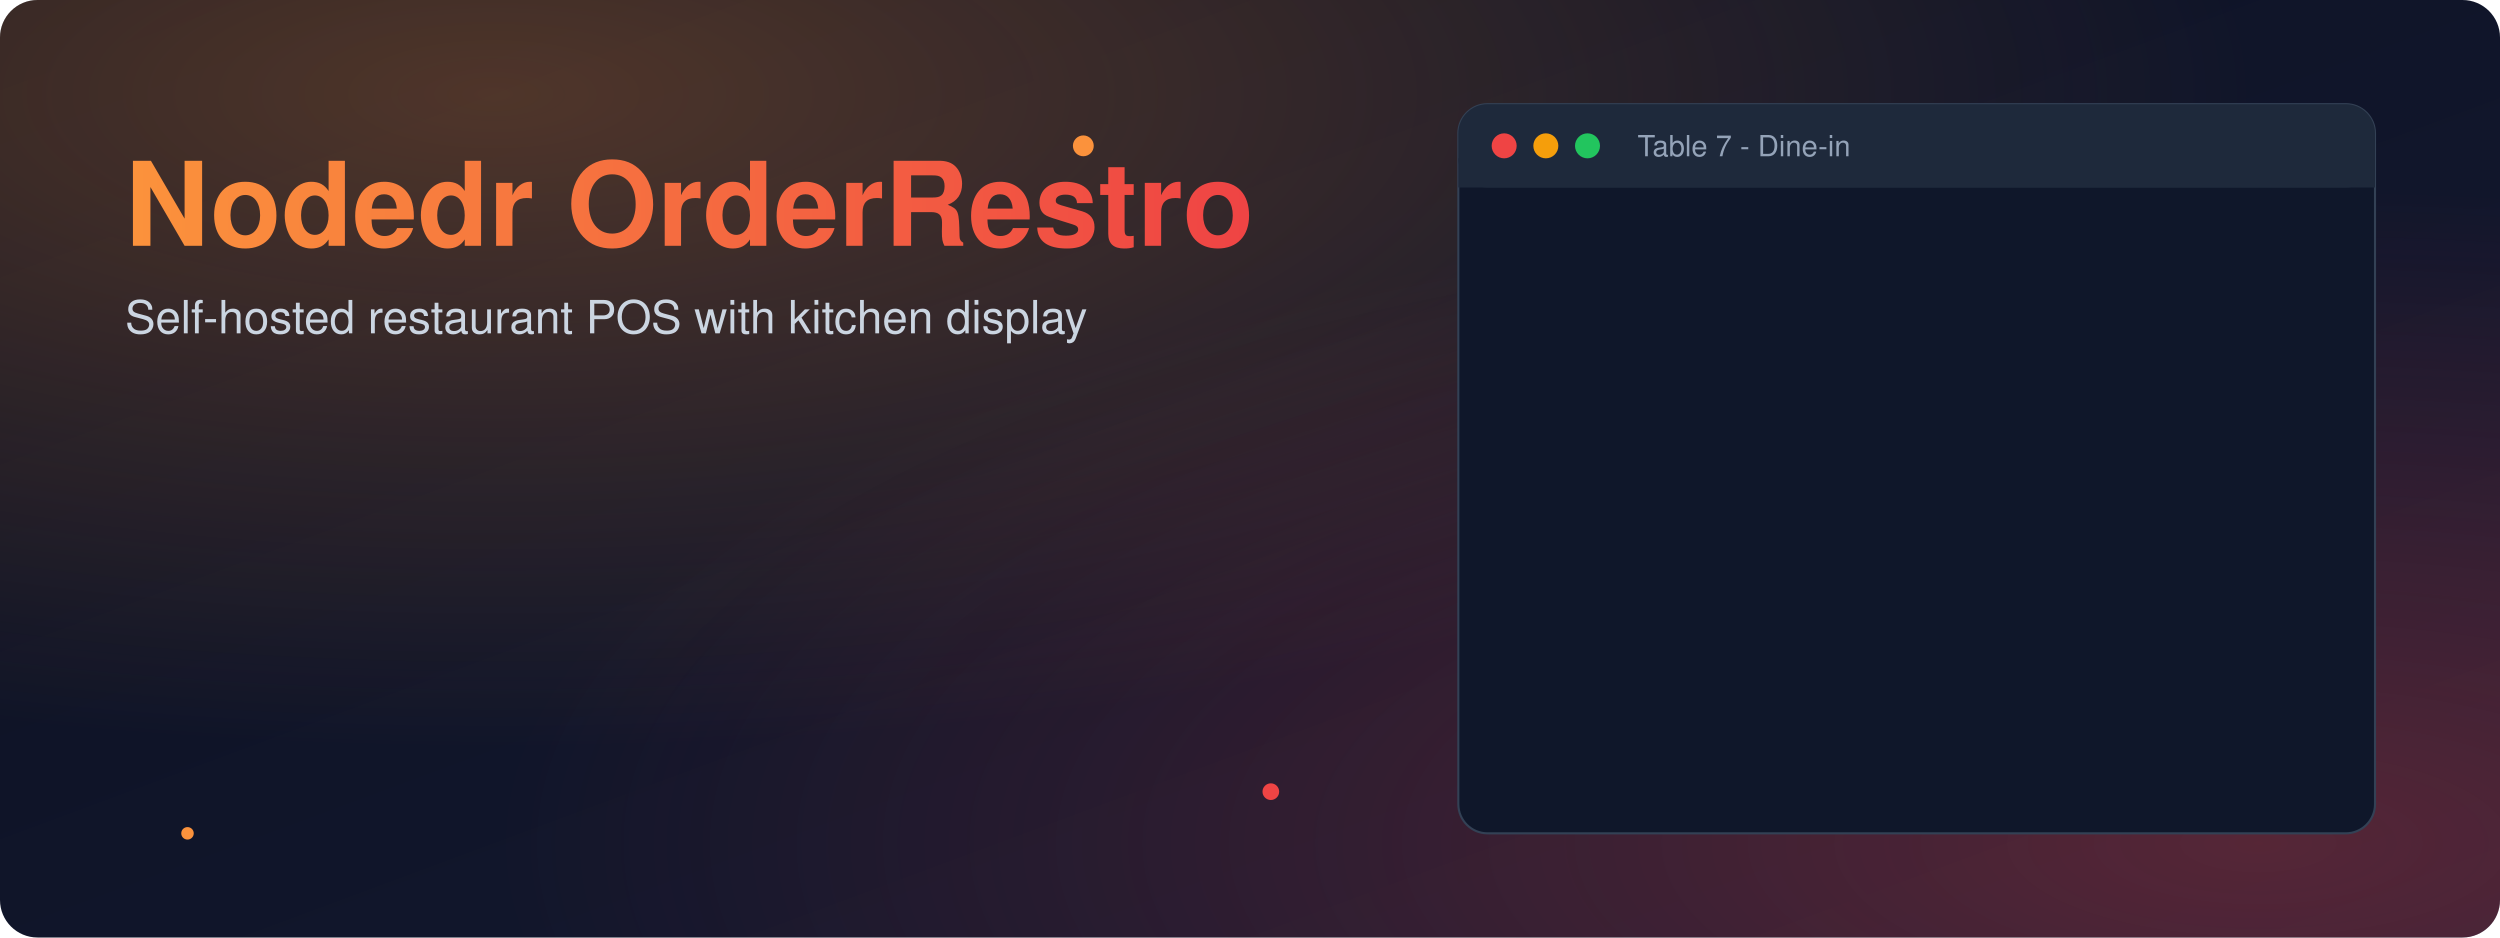
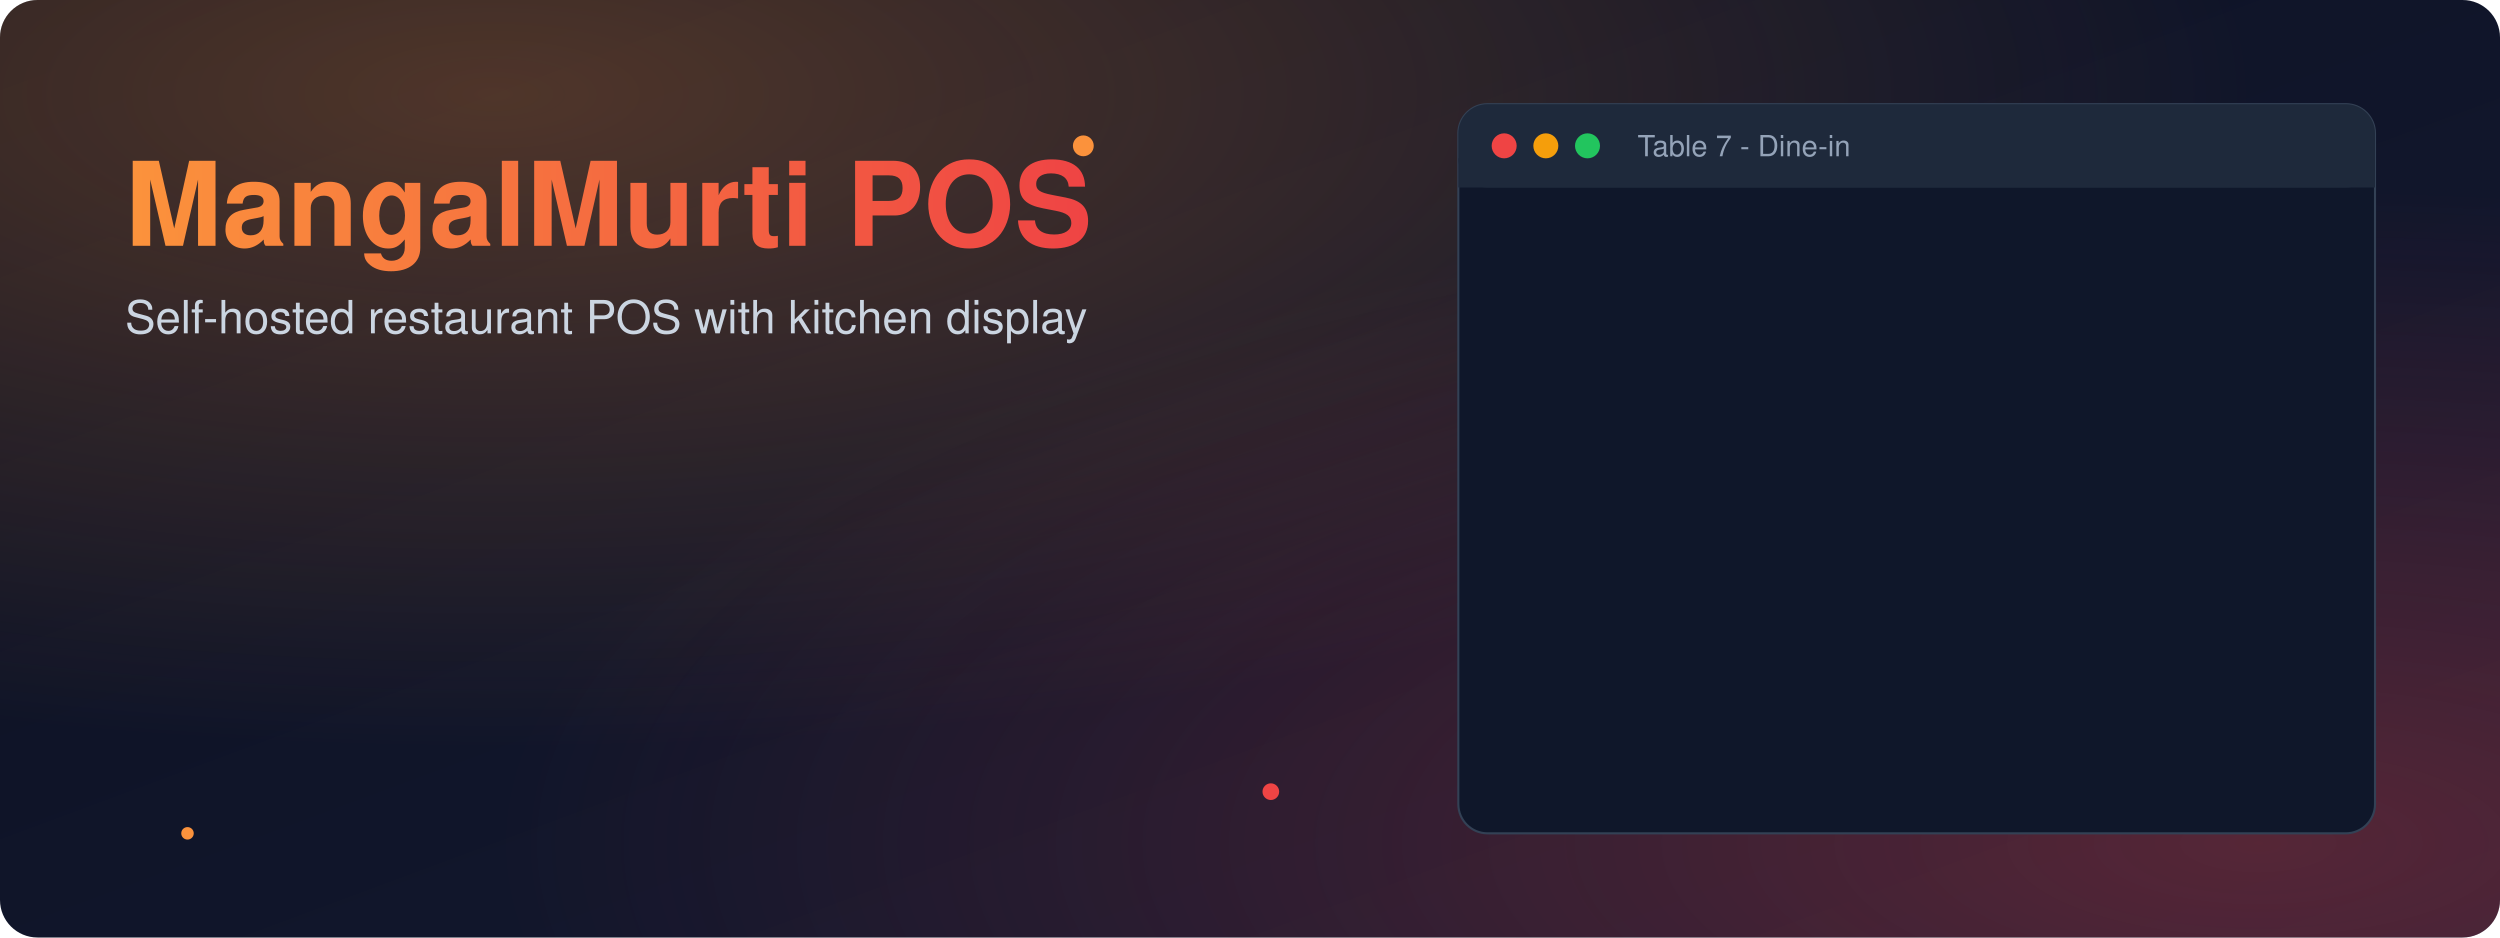
- <svg xmlns="http://www.w3.org/2000/svg" width="1200" height="450" viewBox="0 0 1200 450" role="img" aria-label="Nodedr OrderRestro - Self-hosted restaurant POS with kitchen display">
+ <svg xmlns="http://www.w3.org/2000/svg" width="1200" height="450" viewBox="0 0 1200 450" role="img" aria-label="MangalMurti POS - Self-hosted restaurant POS with kitchen display">
  <style>@media (prefers-reduced-motion: reduce){*{animation:none!important;opacity:1!important}}@keyframes typ{0%,3.00%{width:0}17.00%,93%{width:642px}100%{width:0}}@keyframes c0{0%,18.00%{opacity:0;transform:translateY(6px)}20.00%,93.00%{opacity:1;transform:translateY(0)}100%{opacity:0;transform:translateY(0)}}@keyframes c1{0%,21.00%{opacity:0;transform:translateY(6px)}23.00%,93.00%{opacity:1;transform:translateY(0)}100%{opacity:0;transform:translateY(0)}}@keyframes c2{0%,24.00%{opacity:0;transform:translateY(6px)}26.00%,93.00%{opacity:1;transform:translateY(0)}100%{opacity:0;transform:translateY(0)}}@keyframes c3{0%,27.00%{opacity:0;transform:translateY(6px)}29.00%,93.00%{opacity:1;transform:translateY(0)}100%{opacity:0;transform:translateY(0)}}@keyframes lic{0%,38.00%{opacity:0;transform:translateY(6px)}40.00%,93.00%{opacity:1;transform:translateY(0)}100%{opacity:0;transform:translateY(0)}}@keyframes r0{0%,12.00%{opacity:0;transform:translateY(6px)}14.00%,93.00%{opacity:1;transform:translateY(0)}100%{opacity:0;transform:translateY(0)}}@keyframes r1{0%,19.00%{opacity:0;transform:translateY(6px)}21.00%,93.00%{opacity:1;transform:translateY(0)}100%{opacity:0;transform:translateY(0)}}@keyframes r2{0%,26.00%{opacity:0;transform:translateY(6px)}28.00%,93.00%{opacity:1;transform:translateY(0)}100%{opacity:0;transform:translateY(0)}}@keyframes r3{0%,33.00%{opacity:0;transform:translateY(6px)}35.00%,93.00%{opacity:1;transform:translateY(0)}100%{opacity:0;transform:translateY(0)}}@keyframes tot{0%,45.00%{opacity:0;transform:translateY(6px)}47.00%,93.00%{opacity:1;transform:translateY(0)}100%{opacity:0;transform:translateY(0)}}@keyframes bdg{0%,55.00%{opacity:0;transform:translateY(6px)}57.00%,93.00%{opacity:1;transform:translateY(0)}100%{opacity:0;transform:translateY(0)}}.title,.sub{animation:rise 14.0s ease-out infinite}@keyframes rise{0%{opacity:0;transform:translateY(10px)}4%,93%{opacity:1;transform:translateY(0)}100%{opacity:0}}.typ{animation:typ 14.0s steps(58) infinite}.float{animation:flt 6s ease-in-out infinite}@keyframes flt{50%{transform:translateY(-8px)}}.orb{animation:orb 7s ease-in-out infinite}.o2{animation-delay:-2s}.o3{animation-delay:-4s}@keyframes orb{50%{transform:translateY(-18px);opacity:.4}}.c0{animation:c0 14.0s ease-out infinite;opacity:0}.c1{animation:c1 14.0s ease-out infinite;opacity:0}.c2{animation:c2 14.0s ease-out infinite;opacity:0}.c3{animation:c3 14.0s ease-out infinite;opacity:0}.c4{animation:c4 14.0s ease-out infinite;opacity:0}.r0{animation:r0 14.0s ease-out infinite;opacity:0}.r1{animation:r1 14.0s ease-out infinite;opacity:0}.r2{animation:r2 14.0s ease-out infinite;opacity:0}.r3{animation:r3 14.0s ease-out infinite;opacity:0}.lic{animation:lic 14.0s ease-out infinite;opacity:0}.tot{animation:tot 14.0s ease-out infinite;opacity:0}.bdg{animation:bdg 14.0s ease-out infinite;opacity:0}</style>
  <defs>
    <linearGradient id="bg" x1="0" y1="0" x2="1" y2="1">
      <stop offset="0" stop-color="#0b1020" />
      <stop offset="1" stop-color="#151a33" />
    </linearGradient>
    <linearGradient id="ac" x1="0" y1="0" x2="1" y2="0">
      <stop offset="0" stop-color="#fb923c" />
      <stop offset="1" stop-color="#ef4444" />
    </linearGradient>
    <radialGradient id="g1" cx="0.2" cy="0.1" r="0.7">
      <stop offset="0" stop-color="#fb923c" stop-opacity="0.28" />
      <stop offset="1" stop-color="#fb923c" stop-opacity="0" />
    </radialGradient>
    <radialGradient id="g2" cx="0.9" cy="0.9" r="0.7">
      <stop offset="0" stop-color="#ef4444" stop-opacity="0.30" />
      <stop offset="1" stop-color="#ef4444" stop-opacity="0" />
    </radialGradient>
    <clipPath id="tclip">
      <rect class="typ" x="60" y="188" width="0" height="40" />
    </clipPath>
  </defs>
  <rect width="1200" height="450" rx="18" fill="url(#bg)" />
  <rect width="1200" height="450" rx="18" fill="url(#g1)" />
  <rect width="1200" height="450" rx="18" fill="url(#g2)" />
  <circle class="orb o1" cx="520" cy="70" r="5" fill="#fb923c" />
  <circle class="orb o2" cx="610" cy="380" r="4" fill="#ef4444" />
  <circle class="orb o3" cx="90" cy="400" r="3" fill="#fb923c" />
-   <text x="60" y="118" font-family="-apple-system,BlinkMacSystemFont,'Segoe UI',Helvetica,Arial,sans-serif" font-size="56" font-weight="800" fill="url(#ac)" class="title">Nodedr OrderRestro</text>
+   <text x="60" y="118" font-family="-apple-system,BlinkMacSystemFont,'Segoe UI',Helvetica,Arial,sans-serif" font-size="56" font-weight="800" fill="url(#ac)" class="title">MangalMurti POS</text>
  <text x="60" y="160" font-family="-apple-system,BlinkMacSystemFont,'Segoe UI',Helvetica,Arial,sans-serif" font-size="22" fill="#cbd5e1" class="sub">Self-hosted restaurant POS with kitchen display</text>
  <g clip-path="url(#tclip)">
    <text x="60" y="214" font-family="ui-monospace,SFMono-Regular,Menlo,Consolas,monospace" font-size="18" fill="#fb923c">Tables, KOT, UPI QR, inventory and payroll. Works offline.</text>
  </g>
  <g class="c0">
    <rect x="60" y="262" width="150" height="34" rx="17" fill="none" stroke="#fb923c" stroke-opacity="0.55" />
    <text x="135" y="284" text-anchor="middle" font-family="-apple-system,BlinkMacSystemFont,'Segoe UI',Helvetica,Arial,sans-serif" font-size="15" fill="#e2e8f0">UPI QR payments</text>
  </g>
  <g class="c1">
    <rect x="220.0" y="262" width="150" height="34" rx="17" fill="none" stroke="#fb923c" stroke-opacity="0.55" />
    <text x="295" y="284" text-anchor="middle" font-family="-apple-system,BlinkMacSystemFont,'Segoe UI',Helvetica,Arial,sans-serif" font-size="15" fill="#e2e8f0">Kitchen display</text>
  </g>
  <g class="c2">
    <rect x="380.0" y="262" width="125" height="34" rx="17" fill="none" stroke="#fb923c" stroke-opacity="0.55" />
    <text x="442" y="284" text-anchor="middle" font-family="-apple-system,BlinkMacSystemFont,'Segoe UI',Helvetica,Arial,sans-serif" font-size="15" fill="#e2e8f0">Reservations</text>
  </g>
  <g class="c3">
    <rect x="514.8" y="262" width="83" height="34" rx="17" fill="none" stroke="#fb923c" stroke-opacity="0.55" />
    <text x="556" y="284" text-anchor="middle" font-family="-apple-system,BlinkMacSystemFont,'Segoe UI',Helvetica,Arial,sans-serif" font-size="15" fill="#e2e8f0">Payroll</text>
  </g>
  <g class="lic">
    <text x="60" y="352" font-family="-apple-system,BlinkMacSystemFont,'Segoe UI',Helvetica,Arial,sans-serif" font-size="16" fill="#94a3b8">Open source (AGPL-3.0) · Self-hosted · Made by NodeDR Infotech</text>
    <rect x="60" y="372" width="170" height="3" rx="2" fill="url(#ac)" />
  </g>
  <g class="float">
    <rect x="700" y="50" width="440" height="350" rx="14" fill="#0f172a" stroke="#334155" />
    <rect x="700" y="50" width="440" height="40" rx="14" fill="#1e293b" />
    <rect x="700" y="76" width="440" height="14" fill="#1e293b" />
    <circle cx="722" cy="70" r="6" fill="#ef4444" />
    <circle cx="742" cy="70" r="6" fill="#f59e0b" />
    <circle cx="762" cy="70" r="6" fill="#22c55e" />
    <text x="786" y="75" font-family="-apple-system,BlinkMacSystemFont,'Segoe UI',Helvetica,Arial,sans-serif" font-size="14" fill="#94a3b8">Table 7 - Dine-in</text>
    <g class="r0">
      <text x="728" y="130" font-family="-apple-system,BlinkMacSystemFont,'Segoe UI',Helvetica,Arial,sans-serif" font-size="18" fill="#e2e8f0">Paneer Tikka x2</text>
      <text x="1112" y="130" text-anchor="end" font-family="ui-monospace,SFMono-Regular,Menlo,Consolas,monospace" font-size="18" fill="#e2e8f0">Rs 520.00</text>
      <line x1="728" y1="142" x2="1112" y2="142" stroke="#1e293b" />
    </g>
    <g class="r1">
      <text x="728" y="170" font-family="-apple-system,BlinkMacSystemFont,'Segoe UI',Helvetica,Arial,sans-serif" font-size="18" fill="#e2e8f0">Butter Naan x4</text>
      <text x="1112" y="170" text-anchor="end" font-family="ui-monospace,SFMono-Regular,Menlo,Consolas,monospace" font-size="18" fill="#e2e8f0">Rs 240.00</text>
      <line x1="728" y1="182" x2="1112" y2="182" stroke="#1e293b" />
    </g>
    <g class="r2">
      <text x="728" y="210" font-family="-apple-system,BlinkMacSystemFont,'Segoe UI',Helvetica,Arial,sans-serif" font-size="18" fill="#e2e8f0">Dal Makhani</text>
      <text x="1112" y="210" text-anchor="end" font-family="ui-monospace,SFMono-Regular,Menlo,Consolas,monospace" font-size="18" fill="#e2e8f0">Rs 280.00</text>
      <line x1="728" y1="222" x2="1112" y2="222" stroke="#1e293b" />
    </g>
    <g class="r3">
      <text x="728" y="250" font-family="-apple-system,BlinkMacSystemFont,'Segoe UI',Helvetica,Arial,sans-serif" font-size="18" fill="#e2e8f0">GST (5%)</text>
      <text x="1112" y="250" text-anchor="end" font-family="ui-monospace,SFMono-Regular,Menlo,Consolas,monospace" font-size="18" fill="#e2e8f0">Rs 52.00</text>
      <line x1="728" y1="262" x2="1112" y2="262" stroke="#1e293b" />
    </g>
    <g class="tot">
      <rect x="720" y="282" width="400" height="46" rx="10" fill="url(#ac)" opacity="0.95" />
      <text x="738" y="312" font-family="-apple-system,BlinkMacSystemFont,'Segoe UI',Helvetica,Arial,sans-serif" font-size="18" font-weight="700" fill="#0b1020">TOTAL</text>
      <text x="1102" y="312" text-anchor="end" font-family="ui-monospace,SFMono-Regular,Menlo,Consolas,monospace" font-size="22" font-weight="700" fill="#0b1020">Rs 1,092.00</text>
    </g>
    <g class="bdg">
      <rect x="720" y="348" width="238" height="34" rx="17" fill="#052e1a" stroke="#22c55e" />
      <circle cx="742" cy="365" r="7" fill="#22c55e" />
      <path d="M738.5 365 l2.5 2.8 l5 -5.6" stroke="#052e1a" stroke-width="2" fill="none" stroke-linecap="round" stroke-linejoin="round" />
      <text x="758" y="370" font-family="-apple-system,BlinkMacSystemFont,'Segoe UI',Helvetica,Arial,sans-serif" font-size="15" fill="#86efac">KOT sent to kitchen</text>
    </g>
  </g>
</svg>
